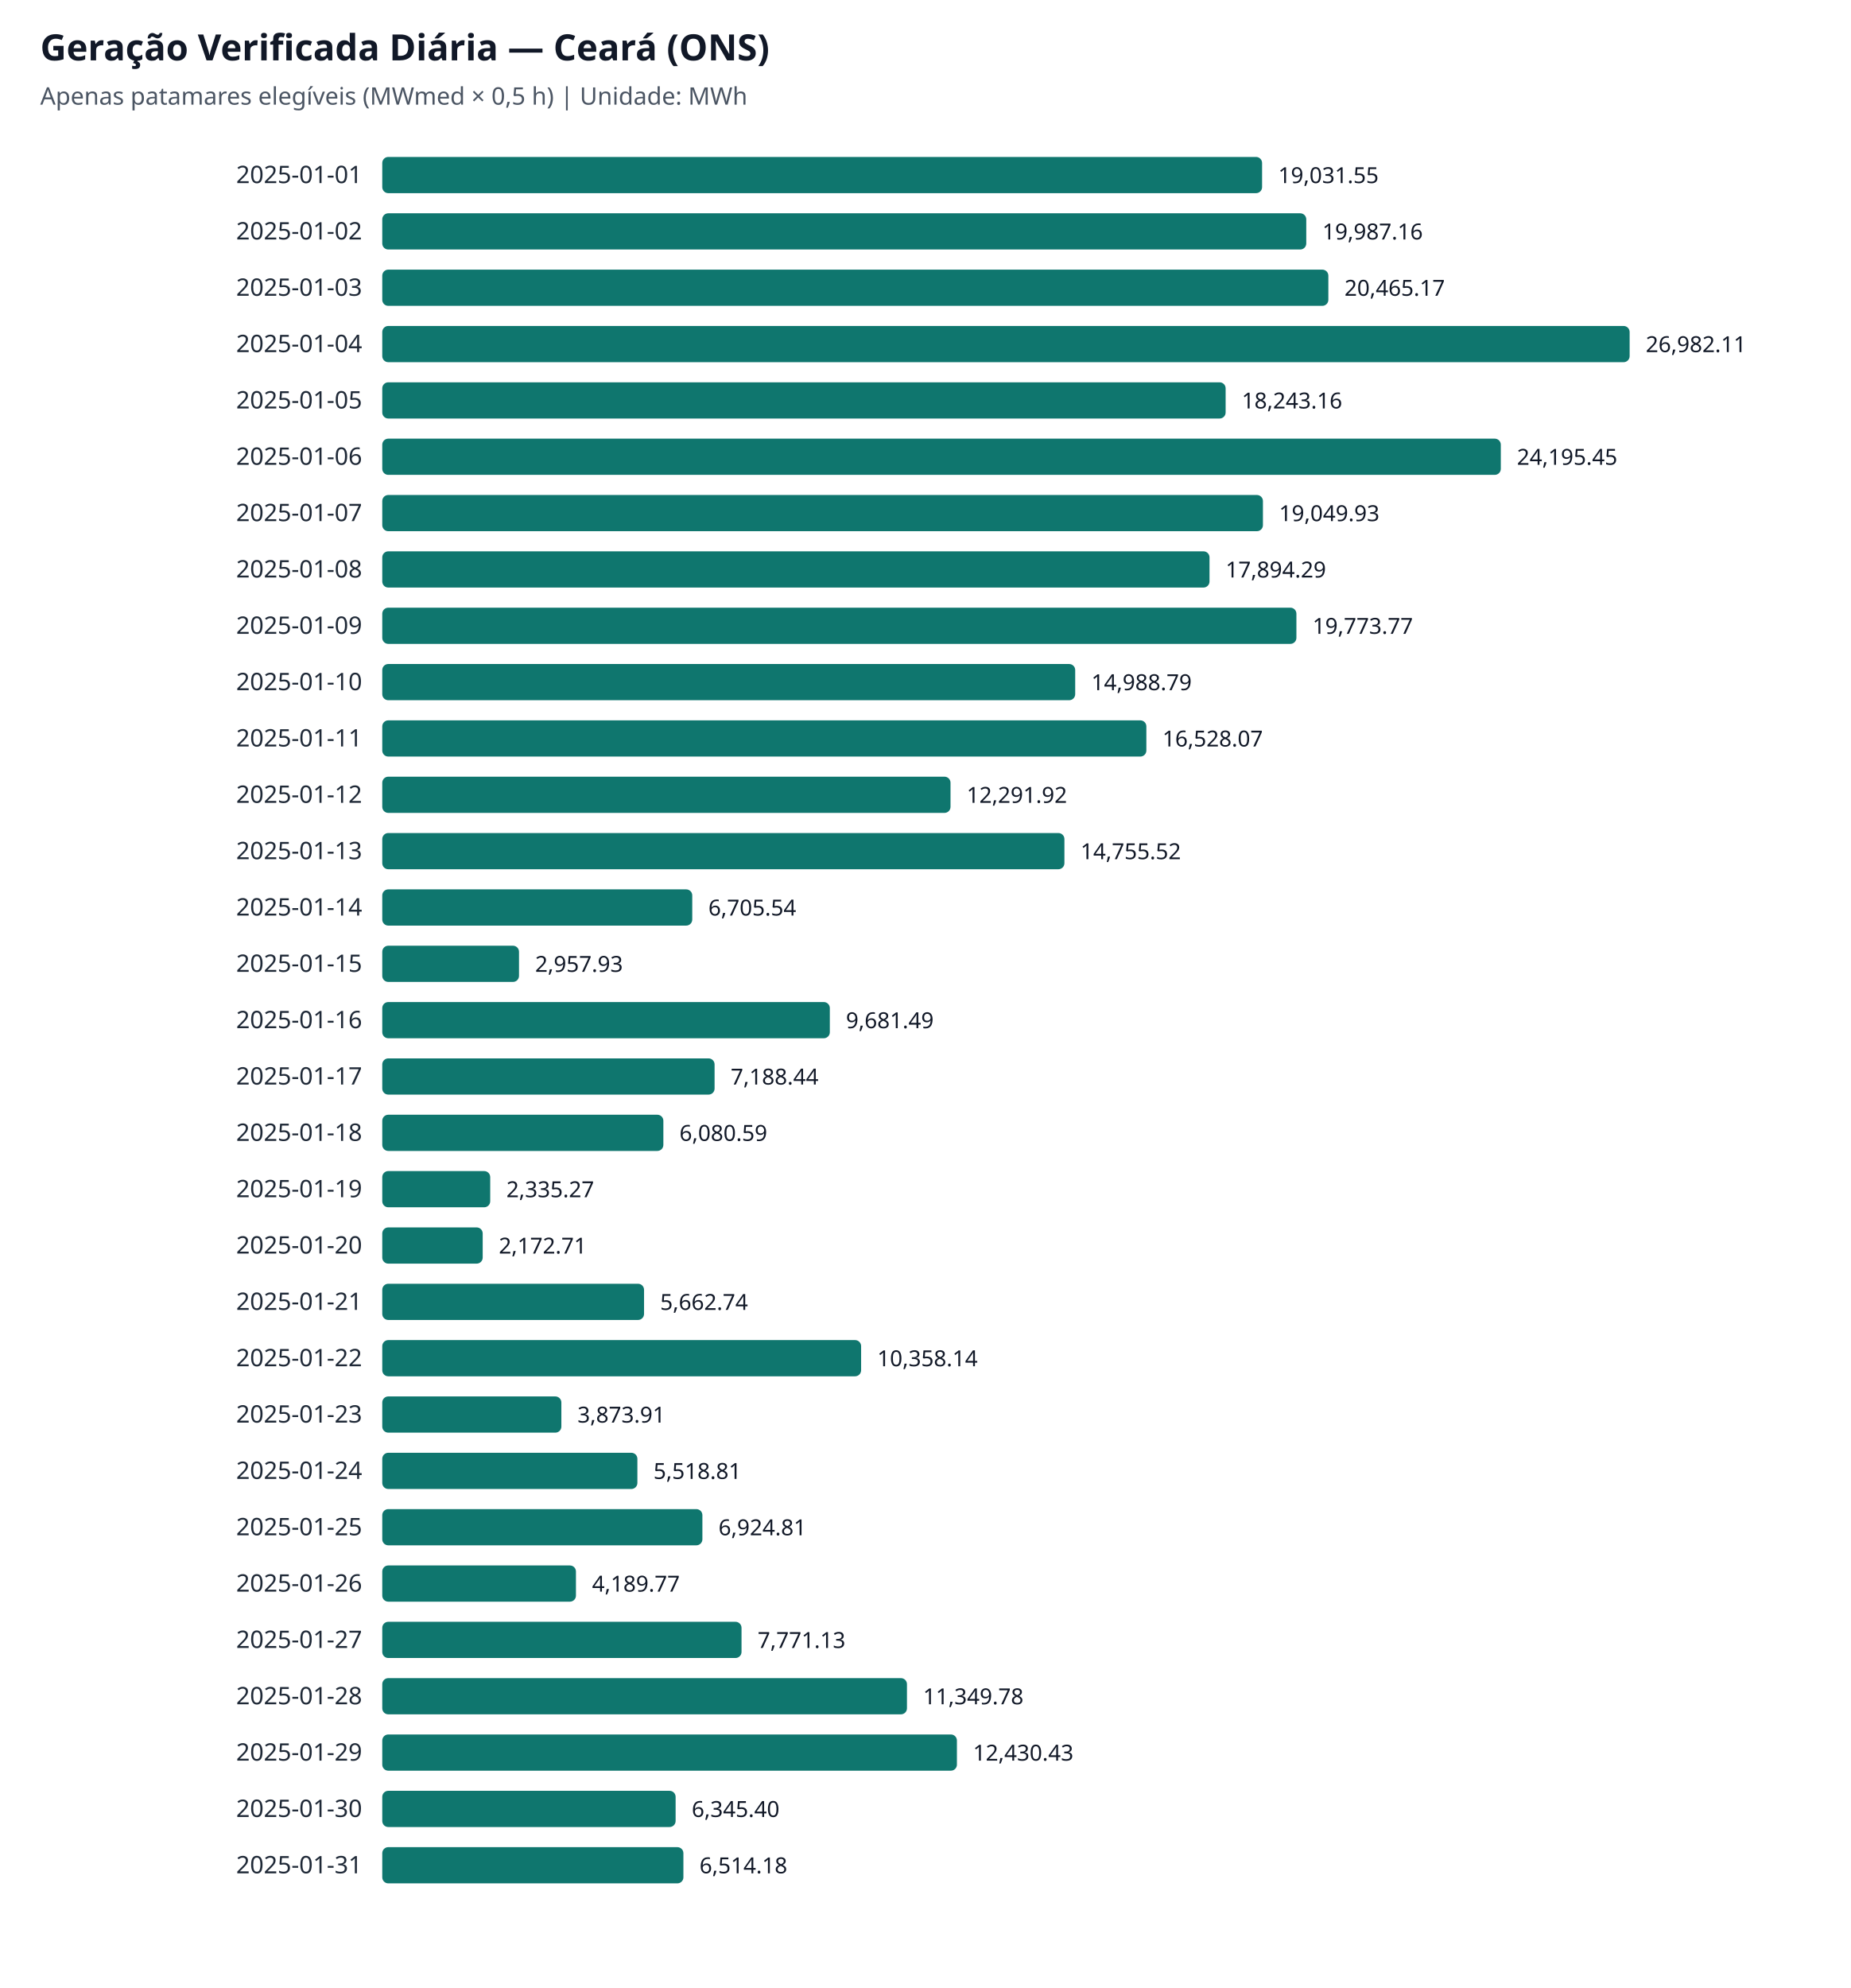
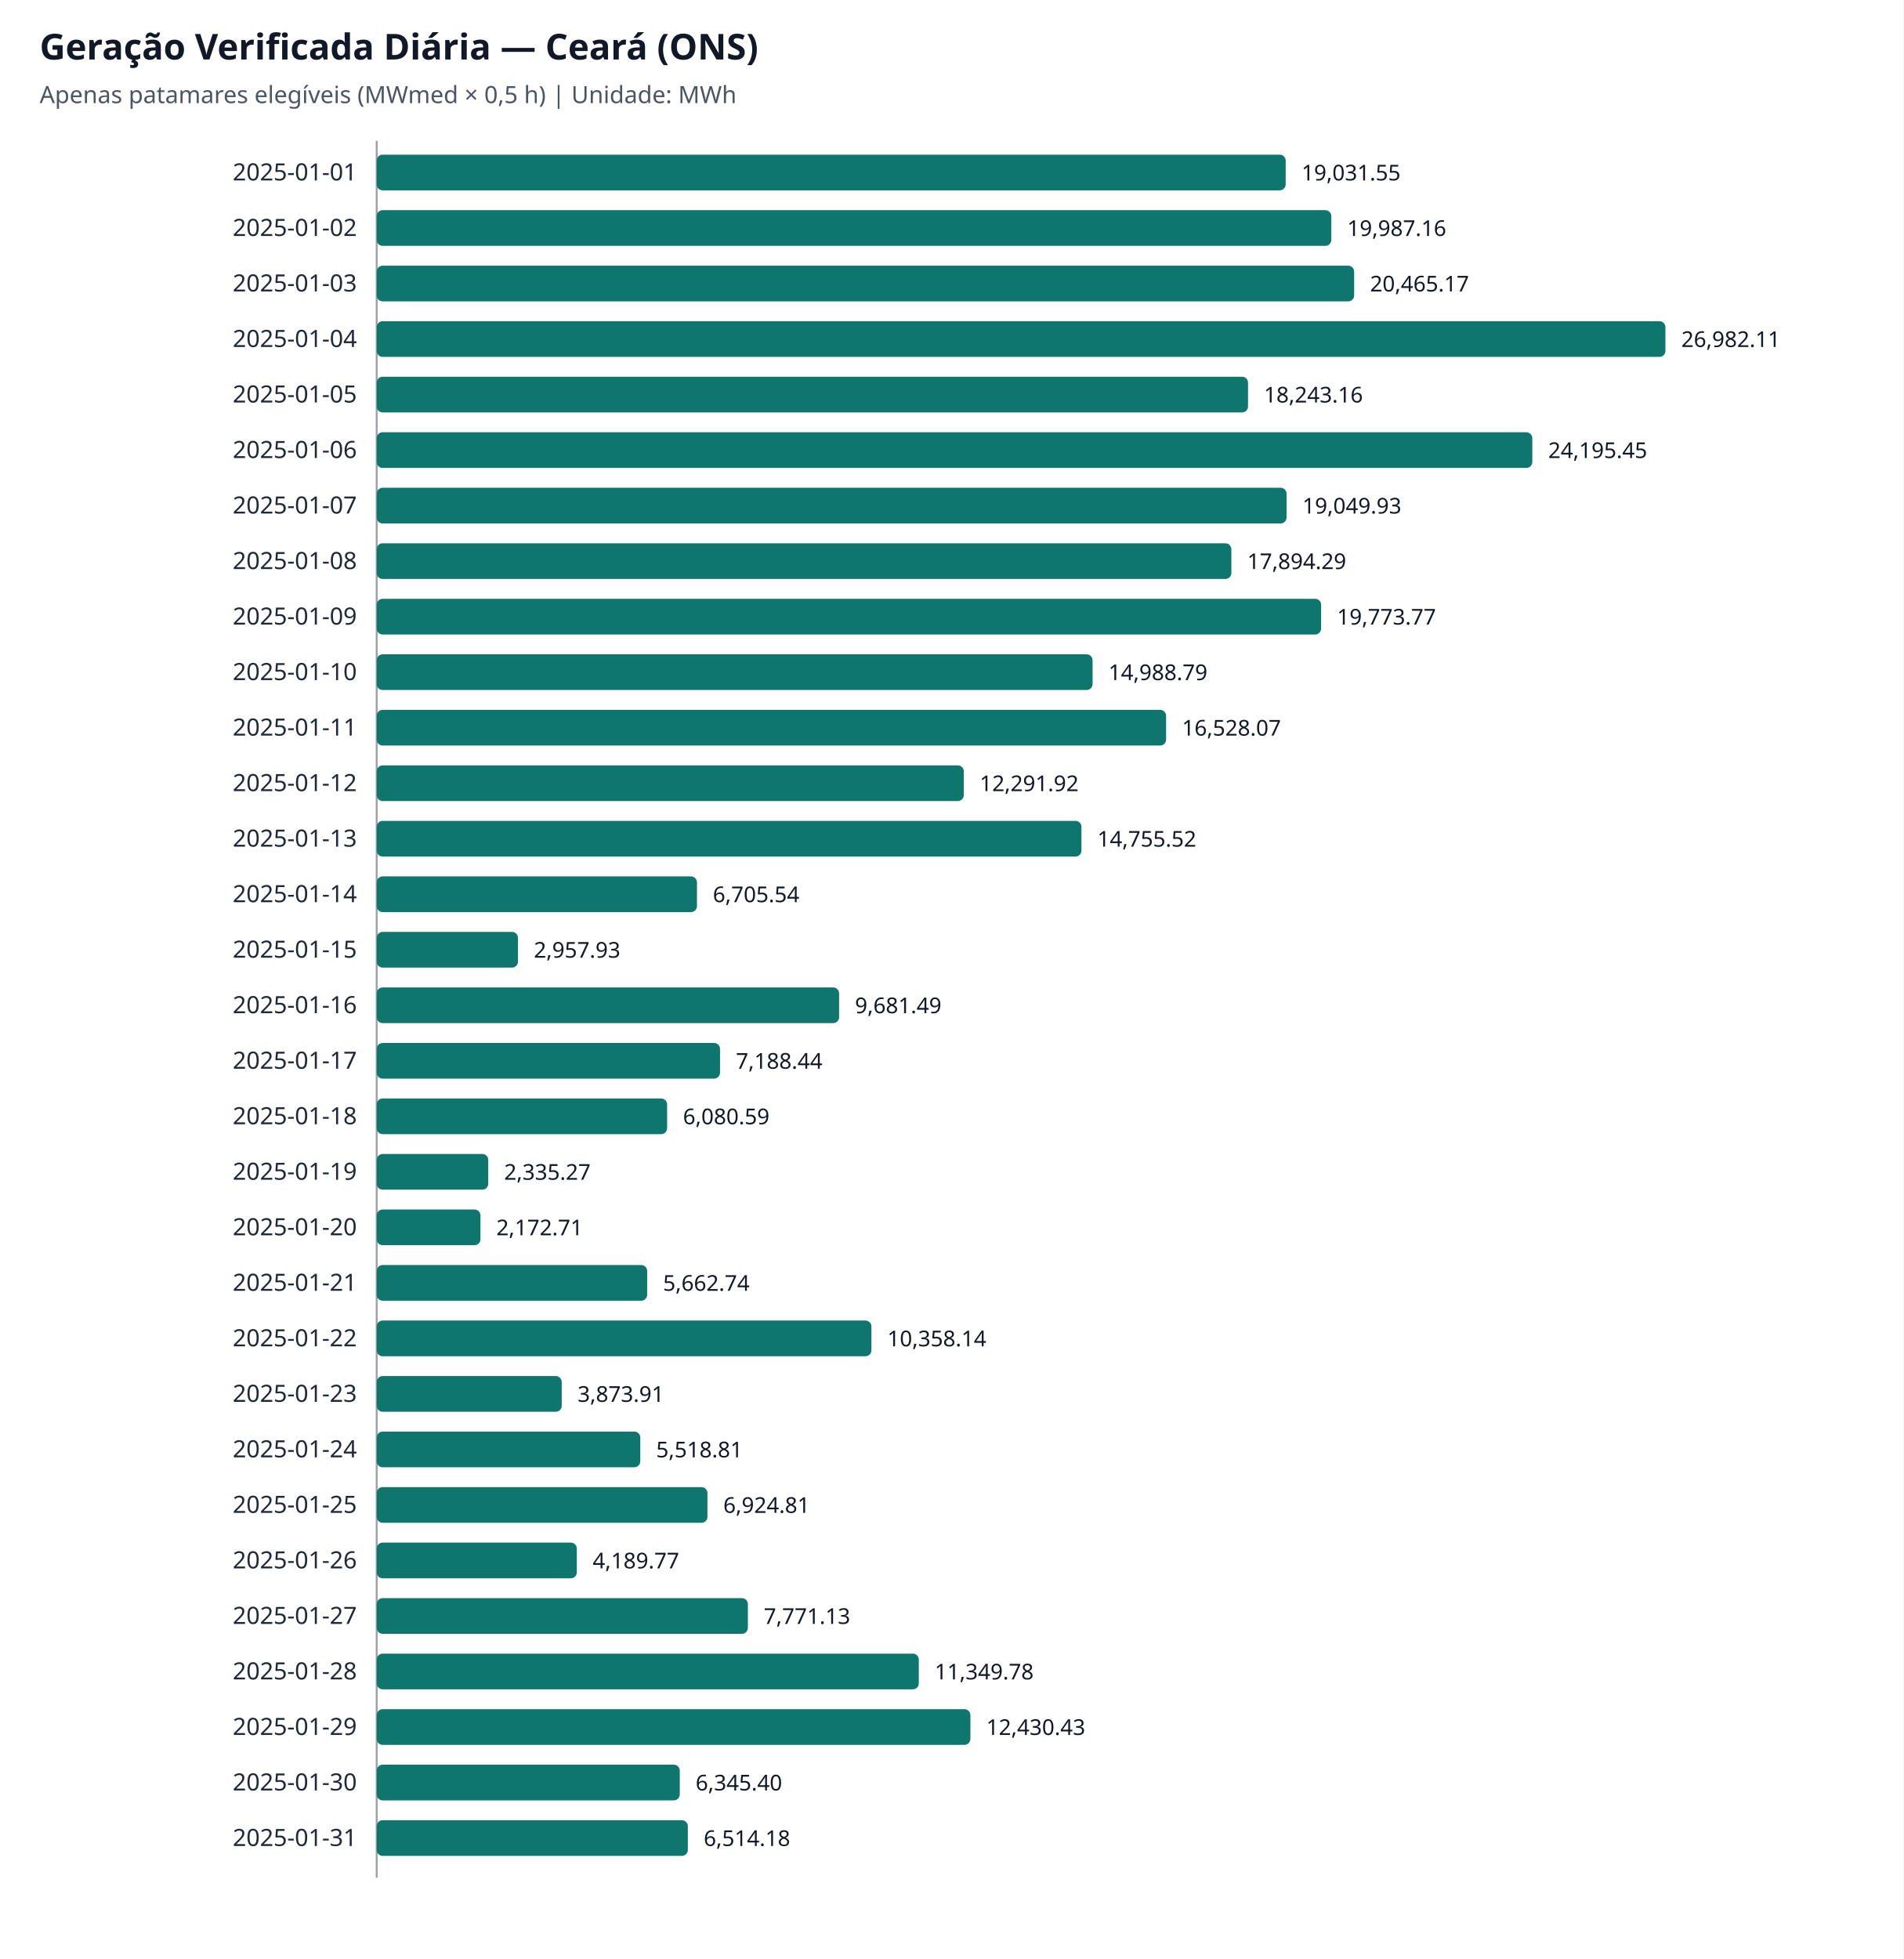
- <svg xmlns="http://www.w3.org/2000/svg" width="920" height="988" viewBox="0 0 920 988" role="img" aria-label="Geração Verificada Diária — Ceará (ONS)">
+ <svg xmlns="http://www.w3.org/2000/svg" width="960" height="988" viewBox="0 0 960 988" role="img" aria-label="Geração Verificada Diária — Ceará (ONS)">
  <rect width="100%" height="100%" fill="#ffffff" />
  <text x="20" y="30" font-family="sans-serif" font-size="18" font-weight="bold" fill="#111827">Geração Verificada Diária — Ceará (ONS)</text>
  <text x="20" y="52" font-family="sans-serif" font-size="12" fill="#4b5563">Apenas patamares elegíveis (MWmed × 0,5 h) | Unidade: MWh</text>
+   <line x1="190.00" y1="71" x2="190.00" y2="947" stroke="#9ca3af" stroke-width="1" />
  <text x="180" y="91" text-anchor="end" font-family="sans-serif" font-size="12" fill="#1f2937">2025-01-01</text>
-   <rect x="190" y="78" width="437.31" height="18" rx="3" fill="#0f766e" />
-   <text x="635.31" y="91" font-family="sans-serif" font-size="11" fill="#111827">19,031.55</text>
+   <rect x="190.00" y="78" width="458.47" height="18" rx="3" fill="#0f766e" data-state="positive" />
+   <text x="656.47" y="91" data-state="positive" font-family="sans-serif" font-size="11" fill="#111827">19,031.55</text>
  <text x="180" y="119" text-anchor="end" font-family="sans-serif" font-size="12" fill="#1f2937">2025-01-02</text>
-   <rect x="190" y="106" width="459.27" height="18" rx="3" fill="#0f766e" />
-   <text x="657.27" y="119" font-family="sans-serif" font-size="11" fill="#111827">19,987.16</text>
+   <rect x="190.00" y="106" width="481.49" height="18" rx="3" fill="#0f766e" data-state="positive" />
+   <text x="679.49" y="119" data-state="positive" font-family="sans-serif" font-size="11" fill="#111827">19,987.16</text>
  <text x="180" y="147" text-anchor="end" font-family="sans-serif" font-size="12" fill="#1f2937">2025-01-03</text>
-   <rect x="190" y="134" width="470.25" height="18" rx="3" fill="#0f766e" />
-   <text x="668.25" y="147" font-family="sans-serif" font-size="11" fill="#111827">20,465.17</text>
+   <rect x="190.00" y="134" width="493.01" height="18" rx="3" fill="#0f766e" data-state="positive" />
+   <text x="691.01" y="147" data-state="positive" font-family="sans-serif" font-size="11" fill="#111827">20,465.17</text>
  <text x="180" y="175" text-anchor="end" font-family="sans-serif" font-size="12" fill="#1f2937">2025-01-04</text>
-   <rect x="190" y="162" width="620.00" height="18" rx="3" fill="#0f766e" />
-   <text x="818.00" y="175" font-family="sans-serif" font-size="11" fill="#111827">26,982.11</text>
+   <rect x="190.00" y="162" width="650.00" height="18" rx="3" fill="#0f766e" data-state="positive" />
+   <text x="848.00" y="175" data-state="positive" font-family="sans-serif" font-size="11" fill="#111827">26,982.11</text>
  <text x="180" y="203" text-anchor="end" font-family="sans-serif" font-size="12" fill="#1f2937">2025-01-05</text>
-   <rect x="190" y="190" width="419.19" height="18" rx="3" fill="#0f766e" />
-   <text x="617.19" y="203" font-family="sans-serif" font-size="11" fill="#111827">18,243.16</text>
+   <rect x="190.00" y="190" width="439.48" height="18" rx="3" fill="#0f766e" data-state="positive" />
+   <text x="637.48" y="203" data-state="positive" font-family="sans-serif" font-size="11" fill="#111827">18,243.16</text>
  <text x="180" y="231" text-anchor="end" font-family="sans-serif" font-size="12" fill="#1f2937">2025-01-06</text>
-   <rect x="190" y="218" width="555.97" height="18" rx="3" fill="#0f766e" />
-   <text x="753.97" y="231" font-family="sans-serif" font-size="11" fill="#111827">24,195.45</text>
+   <rect x="190.00" y="218" width="582.87" height="18" rx="3" fill="#0f766e" data-state="positive" />
+   <text x="780.87" y="231" data-state="positive" font-family="sans-serif" font-size="11" fill="#111827">24,195.45</text>
  <text x="180" y="259" text-anchor="end" font-family="sans-serif" font-size="12" fill="#1f2937">2025-01-07</text>
-   <rect x="190" y="246" width="437.73" height="18" rx="3" fill="#0f766e" />
-   <text x="635.73" y="259" font-family="sans-serif" font-size="11" fill="#111827">19,049.93</text>
+   <rect x="190.00" y="246" width="458.91" height="18" rx="3" fill="#0f766e" data-state="positive" />
+   <text x="656.91" y="259" data-state="positive" font-family="sans-serif" font-size="11" fill="#111827">19,049.93</text>
  <text x="180" y="287" text-anchor="end" font-family="sans-serif" font-size="12" fill="#1f2937">2025-01-08</text>
-   <rect x="190" y="274" width="411.18" height="18" rx="3" fill="#0f766e" />
-   <text x="609.18" y="287" font-family="sans-serif" font-size="11" fill="#111827">17,894.29</text>
+   <rect x="190.00" y="274" width="431.07" height="18" rx="3" fill="#0f766e" data-state="positive" />
+   <text x="629.07" y="287" data-state="positive" font-family="sans-serif" font-size="11" fill="#111827">17,894.29</text>
  <text x="180" y="315" text-anchor="end" font-family="sans-serif" font-size="12" fill="#1f2937">2025-01-09</text>
-   <rect x="190" y="302" width="454.37" height="18" rx="3" fill="#0f766e" />
-   <text x="652.37" y="315" font-family="sans-serif" font-size="11" fill="#111827">19,773.77</text>
+   <rect x="190.00" y="302" width="476.35" height="18" rx="3" fill="#0f766e" data-state="positive" />
+   <text x="674.35" y="315" data-state="positive" font-family="sans-serif" font-size="11" fill="#111827">19,773.77</text>
  <text x="180" y="343" text-anchor="end" font-family="sans-serif" font-size="12" fill="#1f2937">2025-01-10</text>
-   <rect x="190" y="330" width="344.42" height="18" rx="3" fill="#0f766e" />
-   <text x="542.42" y="343" font-family="sans-serif" font-size="11" fill="#111827">14,988.79</text>
+   <rect x="190.00" y="330" width="361.08" height="18" rx="3" fill="#0f766e" data-state="positive" />
+   <text x="559.08" y="343" data-state="positive" font-family="sans-serif" font-size="11" fill="#111827">14,988.79</text>
  <text x="180" y="371" text-anchor="end" font-family="sans-serif" font-size="12" fill="#1f2937">2025-01-11</text>
-   <rect x="190" y="358" width="379.79" height="18" rx="3" fill="#0f766e" />
-   <text x="577.79" y="371" font-family="sans-serif" font-size="11" fill="#111827">16,528.07</text>
+   <rect x="190.00" y="358" width="398.16" height="18" rx="3" fill="#0f766e" data-state="positive" />
+   <text x="596.16" y="371" data-state="positive" font-family="sans-serif" font-size="11" fill="#111827">16,528.07</text>
  <text x="180" y="399" text-anchor="end" font-family="sans-serif" font-size="12" fill="#1f2937">2025-01-12</text>
-   <rect x="190" y="386" width="282.45" height="18" rx="3" fill="#0f766e" />
-   <text x="480.45" y="399" font-family="sans-serif" font-size="11" fill="#111827">12,291.92</text>
+   <rect x="190.00" y="386" width="296.11" height="18" rx="3" fill="#0f766e" data-state="positive" />
+   <text x="494.11" y="399" data-state="positive" font-family="sans-serif" font-size="11" fill="#111827">12,291.92</text>
  <text x="180" y="427" text-anchor="end" font-family="sans-serif" font-size="12" fill="#1f2937">2025-01-13</text>
-   <rect x="190" y="414" width="339.06" height="18" rx="3" fill="#0f766e" />
-   <text x="537.06" y="427" font-family="sans-serif" font-size="11" fill="#111827">14,755.52</text>
+   <rect x="190.00" y="414" width="355.46" height="18" rx="3" fill="#0f766e" data-state="positive" />
+   <text x="553.46" y="427" data-state="positive" font-family="sans-serif" font-size="11" fill="#111827">14,755.52</text>
  <text x="180" y="455" text-anchor="end" font-family="sans-serif" font-size="12" fill="#1f2937">2025-01-14</text>
-   <rect x="190" y="442" width="154.08" height="18" rx="3" fill="#0f766e" />
-   <text x="352.08" y="455" font-family="sans-serif" font-size="11" fill="#111827">6,705.54</text>
+   <rect x="190.00" y="442" width="161.54" height="18" rx="3" fill="#0f766e" data-state="positive" />
+   <text x="359.54" y="455" data-state="positive" font-family="sans-serif" font-size="11" fill="#111827">6,705.54</text>
  <text x="180" y="483" text-anchor="end" font-family="sans-serif" font-size="12" fill="#1f2937">2025-01-15</text>
-   <rect x="190" y="470" width="67.97" height="18" rx="3" fill="#0f766e" />
-   <text x="265.97" y="483" font-family="sans-serif" font-size="11" fill="#111827">2,957.93</text>
+   <rect x="190.00" y="470" width="71.26" height="18" rx="3" fill="#0f766e" data-state="positive" />
+   <text x="269.26" y="483" data-state="positive" font-family="sans-serif" font-size="11" fill="#111827">2,957.93</text>
  <text x="180" y="511" text-anchor="end" font-family="sans-serif" font-size="12" fill="#1f2937">2025-01-16</text>
-   <rect x="190" y="498" width="222.46" height="18" rx="3" fill="#0f766e" />
-   <text x="420.46" y="511" font-family="sans-serif" font-size="11" fill="#111827">9,681.49</text>
+   <rect x="190.00" y="498" width="233.23" height="18" rx="3" fill="#0f766e" data-state="positive" />
+   <text x="431.23" y="511" data-state="positive" font-family="sans-serif" font-size="11" fill="#111827">9,681.49</text>
  <text x="180" y="539" text-anchor="end" font-family="sans-serif" font-size="12" fill="#1f2937">2025-01-17</text>
-   <rect x="190" y="526" width="165.18" height="18" rx="3" fill="#0f766e" />
-   <text x="363.18" y="539" font-family="sans-serif" font-size="11" fill="#111827">7,188.44</text>
+   <rect x="190.00" y="526" width="173.17" height="18" rx="3" fill="#0f766e" data-state="positive" />
+   <text x="371.17" y="539" data-state="positive" font-family="sans-serif" font-size="11" fill="#111827">7,188.44</text>
  <text x="180" y="567" text-anchor="end" font-family="sans-serif" font-size="12" fill="#1f2937">2025-01-18</text>
-   <rect x="190" y="554" width="139.72" height="18" rx="3" fill="#0f766e" />
-   <text x="337.72" y="567" font-family="sans-serif" font-size="11" fill="#111827">6,080.59</text>
+   <rect x="190.00" y="554" width="146.48" height="18" rx="3" fill="#0f766e" data-state="positive" />
+   <text x="344.48" y="567" data-state="positive" font-family="sans-serif" font-size="11" fill="#111827">6,080.59</text>
  <text x="180" y="595" text-anchor="end" font-family="sans-serif" font-size="12" fill="#1f2937">2025-01-19</text>
-   <rect x="190" y="582" width="53.66" height="18" rx="3" fill="#0f766e" />
-   <text x="251.66" y="595" font-family="sans-serif" font-size="11" fill="#111827">2,335.27</text>
+   <rect x="190.00" y="582" width="56.26" height="18" rx="3" fill="#0f766e" data-state="positive" />
+   <text x="254.26" y="595" data-state="positive" font-family="sans-serif" font-size="11" fill="#111827">2,335.27</text>
  <text x="180" y="623" text-anchor="end" font-family="sans-serif" font-size="12" fill="#1f2937">2025-01-20</text>
-   <rect x="190" y="610" width="49.92" height="18" rx="3" fill="#0f766e" />
-   <text x="247.92" y="623" font-family="sans-serif" font-size="11" fill="#111827">2,172.71</text>
+   <rect x="190.00" y="610" width="52.34" height="18" rx="3" fill="#0f766e" data-state="positive" />
+   <text x="250.34" y="623" data-state="positive" font-family="sans-serif" font-size="11" fill="#111827">2,172.71</text>
  <text x="180" y="651" text-anchor="end" font-family="sans-serif" font-size="12" fill="#1f2937">2025-01-21</text>
-   <rect x="190" y="638" width="130.12" height="18" rx="3" fill="#0f766e" />
-   <text x="328.12" y="651" font-family="sans-serif" font-size="11" fill="#111827">5,662.74</text>
+   <rect x="190.00" y="638" width="136.42" height="18" rx="3" fill="#0f766e" data-state="positive" />
+   <text x="334.42" y="651" data-state="positive" font-family="sans-serif" font-size="11" fill="#111827">5,662.74</text>
  <text x="180" y="679" text-anchor="end" font-family="sans-serif" font-size="12" fill="#1f2937">2025-01-22</text>
-   <rect x="190" y="666" width="238.01" height="18" rx="3" fill="#0f766e" />
-   <text x="436.01" y="679" font-family="sans-serif" font-size="11" fill="#111827">10,358.14</text>
+   <rect x="190.00" y="666" width="249.53" height="18" rx="3" fill="#0f766e" data-state="positive" />
+   <text x="447.53" y="679" data-state="positive" font-family="sans-serif" font-size="11" fill="#111827">10,358.14</text>
  <text x="180" y="707" text-anchor="end" font-family="sans-serif" font-size="12" fill="#1f2937">2025-01-23</text>
-   <rect x="190" y="694" width="89.02" height="18" rx="3" fill="#0f766e" />
-   <text x="287.02" y="707" font-family="sans-serif" font-size="11" fill="#111827">3,873.91</text>
+   <rect x="190.00" y="694" width="93.32" height="18" rx="3" fill="#0f766e" data-state="positive" />
+   <text x="291.32" y="707" data-state="positive" font-family="sans-serif" font-size="11" fill="#111827">3,873.91</text>
  <text x="180" y="735" text-anchor="end" font-family="sans-serif" font-size="12" fill="#1f2937">2025-01-24</text>
-   <rect x="190" y="722" width="126.81" height="18" rx="3" fill="#0f766e" />
-   <text x="324.81" y="735" font-family="sans-serif" font-size="11" fill="#111827">5,518.81</text>
+   <rect x="190.00" y="722" width="132.95" height="18" rx="3" fill="#0f766e" data-state="positive" />
+   <text x="330.95" y="735" data-state="positive" font-family="sans-serif" font-size="11" fill="#111827">5,518.81</text>
  <text x="180" y="763" text-anchor="end" font-family="sans-serif" font-size="12" fill="#1f2937">2025-01-25</text>
-   <rect x="190" y="750" width="159.12" height="18" rx="3" fill="#0f766e" />
-   <text x="357.12" y="763" font-family="sans-serif" font-size="11" fill="#111827">6,924.81</text>
+   <rect x="190.00" y="750" width="166.82" height="18" rx="3" fill="#0f766e" data-state="positive" />
+   <text x="364.82" y="763" data-state="positive" font-family="sans-serif" font-size="11" fill="#111827">6,924.81</text>
  <text x="180" y="791" text-anchor="end" font-family="sans-serif" font-size="12" fill="#1f2937">2025-01-26</text>
-   <rect x="190" y="778" width="96.27" height="18" rx="3" fill="#0f766e" />
-   <text x="294.27" y="791" font-family="sans-serif" font-size="11" fill="#111827">4,189.77</text>
+   <rect x="190.00" y="778" width="100.93" height="18" rx="3" fill="#0f766e" data-state="positive" />
+   <text x="298.93" y="791" data-state="positive" font-family="sans-serif" font-size="11" fill="#111827">4,189.77</text>
  <text x="180" y="819" text-anchor="end" font-family="sans-serif" font-size="12" fill="#1f2937">2025-01-27</text>
-   <rect x="190" y="806" width="178.57" height="18" rx="3" fill="#0f766e" />
-   <text x="376.57" y="819" font-family="sans-serif" font-size="11" fill="#111827">7,771.13</text>
+   <rect x="190.00" y="806" width="187.21" height="18" rx="3" fill="#0f766e" data-state="positive" />
+   <text x="385.21" y="819" data-state="positive" font-family="sans-serif" font-size="11" fill="#111827">7,771.13</text>
  <text x="180" y="847" text-anchor="end" font-family="sans-serif" font-size="12" fill="#1f2937">2025-01-28</text>
-   <rect x="190" y="834" width="260.80" height="18" rx="3" fill="#0f766e" />
-   <text x="458.80" y="847" font-family="sans-serif" font-size="11" fill="#111827">11,349.78</text>
+   <rect x="190.00" y="834" width="273.42" height="18" rx="3" fill="#0f766e" data-state="positive" />
+   <text x="471.42" y="847" data-state="positive" font-family="sans-serif" font-size="11" fill="#111827">11,349.78</text>
  <text x="180" y="875" text-anchor="end" font-family="sans-serif" font-size="12" fill="#1f2937">2025-01-29</text>
-   <rect x="190" y="862" width="285.63" height="18" rx="3" fill="#0f766e" />
-   <text x="483.63" y="875" font-family="sans-serif" font-size="11" fill="#111827">12,430.43</text>
+   <rect x="190.00" y="862" width="299.45" height="18" rx="3" fill="#0f766e" data-state="positive" />
+   <text x="497.45" y="875" data-state="positive" font-family="sans-serif" font-size="11" fill="#111827">12,430.43</text>
  <text x="180" y="903" text-anchor="end" font-family="sans-serif" font-size="12" fill="#1f2937">2025-01-30</text>
-   <rect x="190" y="890" width="145.81" height="18" rx="3" fill="#0f766e" />
-   <text x="343.81" y="903" font-family="sans-serif" font-size="11" fill="#111827">6,345.40</text>
+   <rect x="190.00" y="890" width="152.86" height="18" rx="3" fill="#0f766e" data-state="positive" />
+   <text x="350.86" y="903" data-state="positive" font-family="sans-serif" font-size="11" fill="#111827">6,345.40</text>
  <text x="180" y="931" text-anchor="end" font-family="sans-serif" font-size="12" fill="#1f2937">2025-01-31</text>
-   <rect x="190" y="918" width="149.68" height="18" rx="3" fill="#0f766e" />
-   <text x="347.68" y="931" font-family="sans-serif" font-size="11" fill="#111827">6,514.18</text>
+   <rect x="190.00" y="918" width="156.93" height="18" rx="3" fill="#0f766e" data-state="positive" />
+   <text x="354.93" y="931" data-state="positive" font-family="sans-serif" font-size="11" fill="#111827">6,514.18</text>
</svg>
